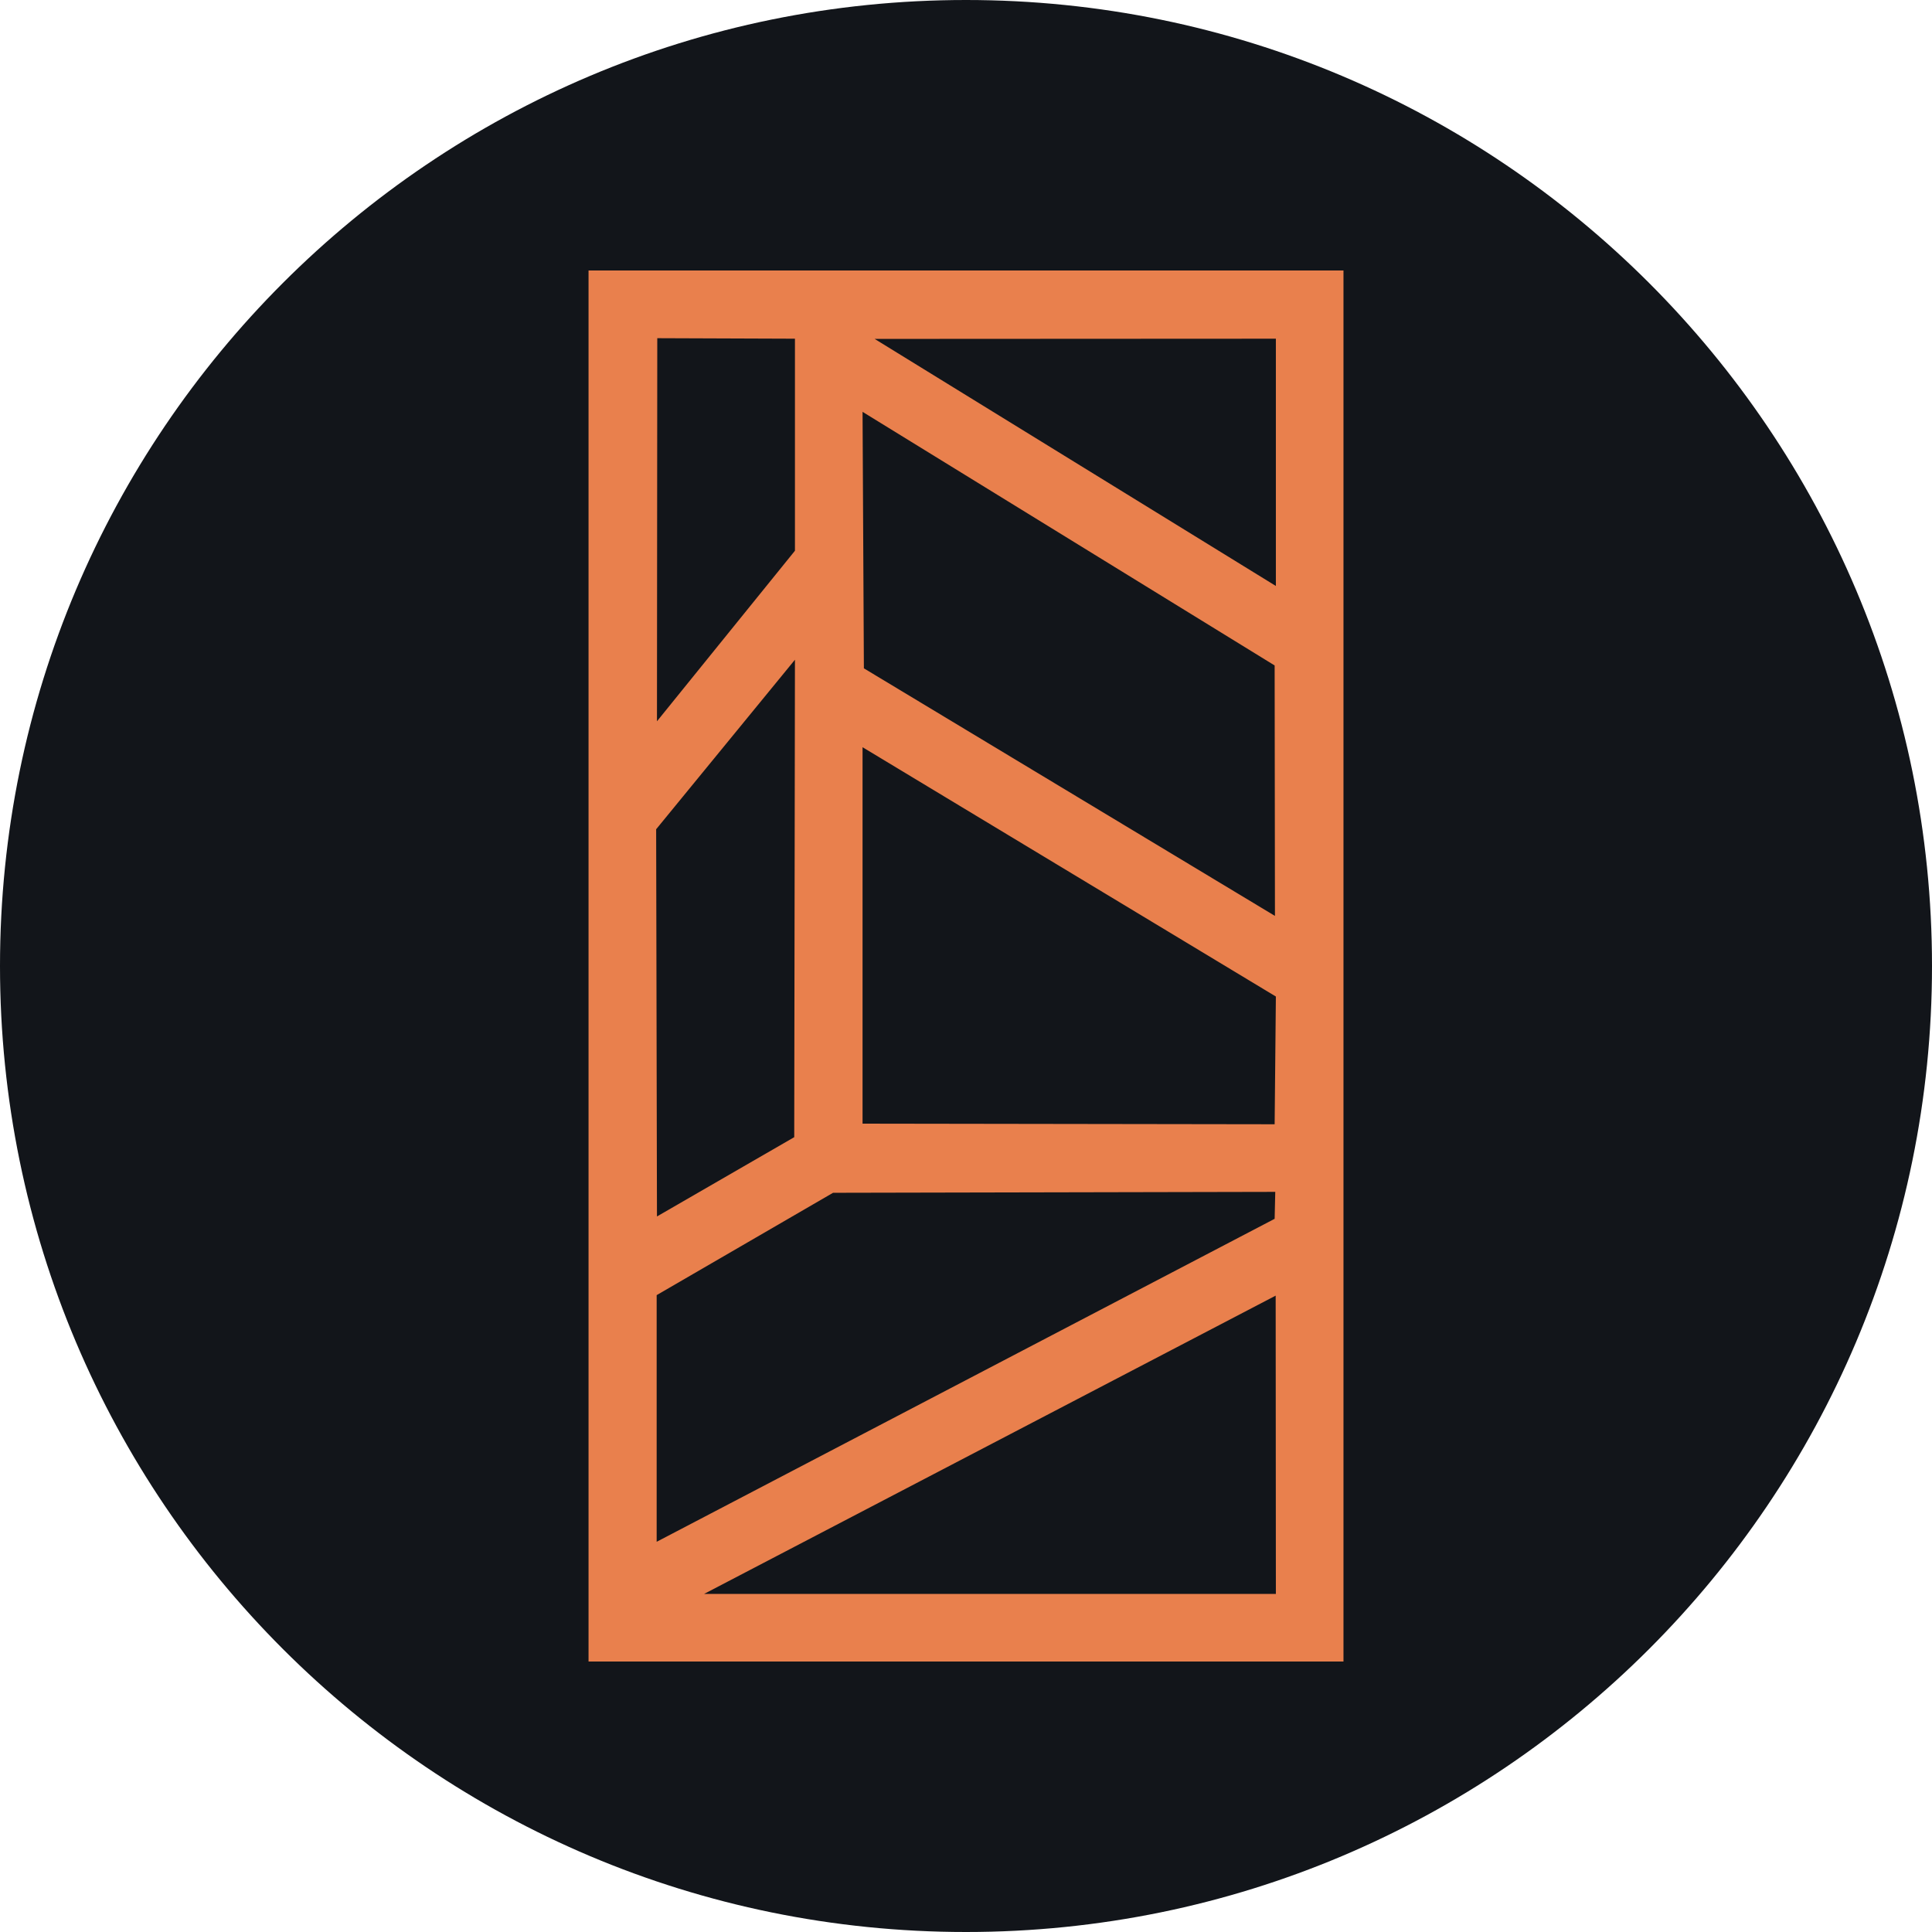
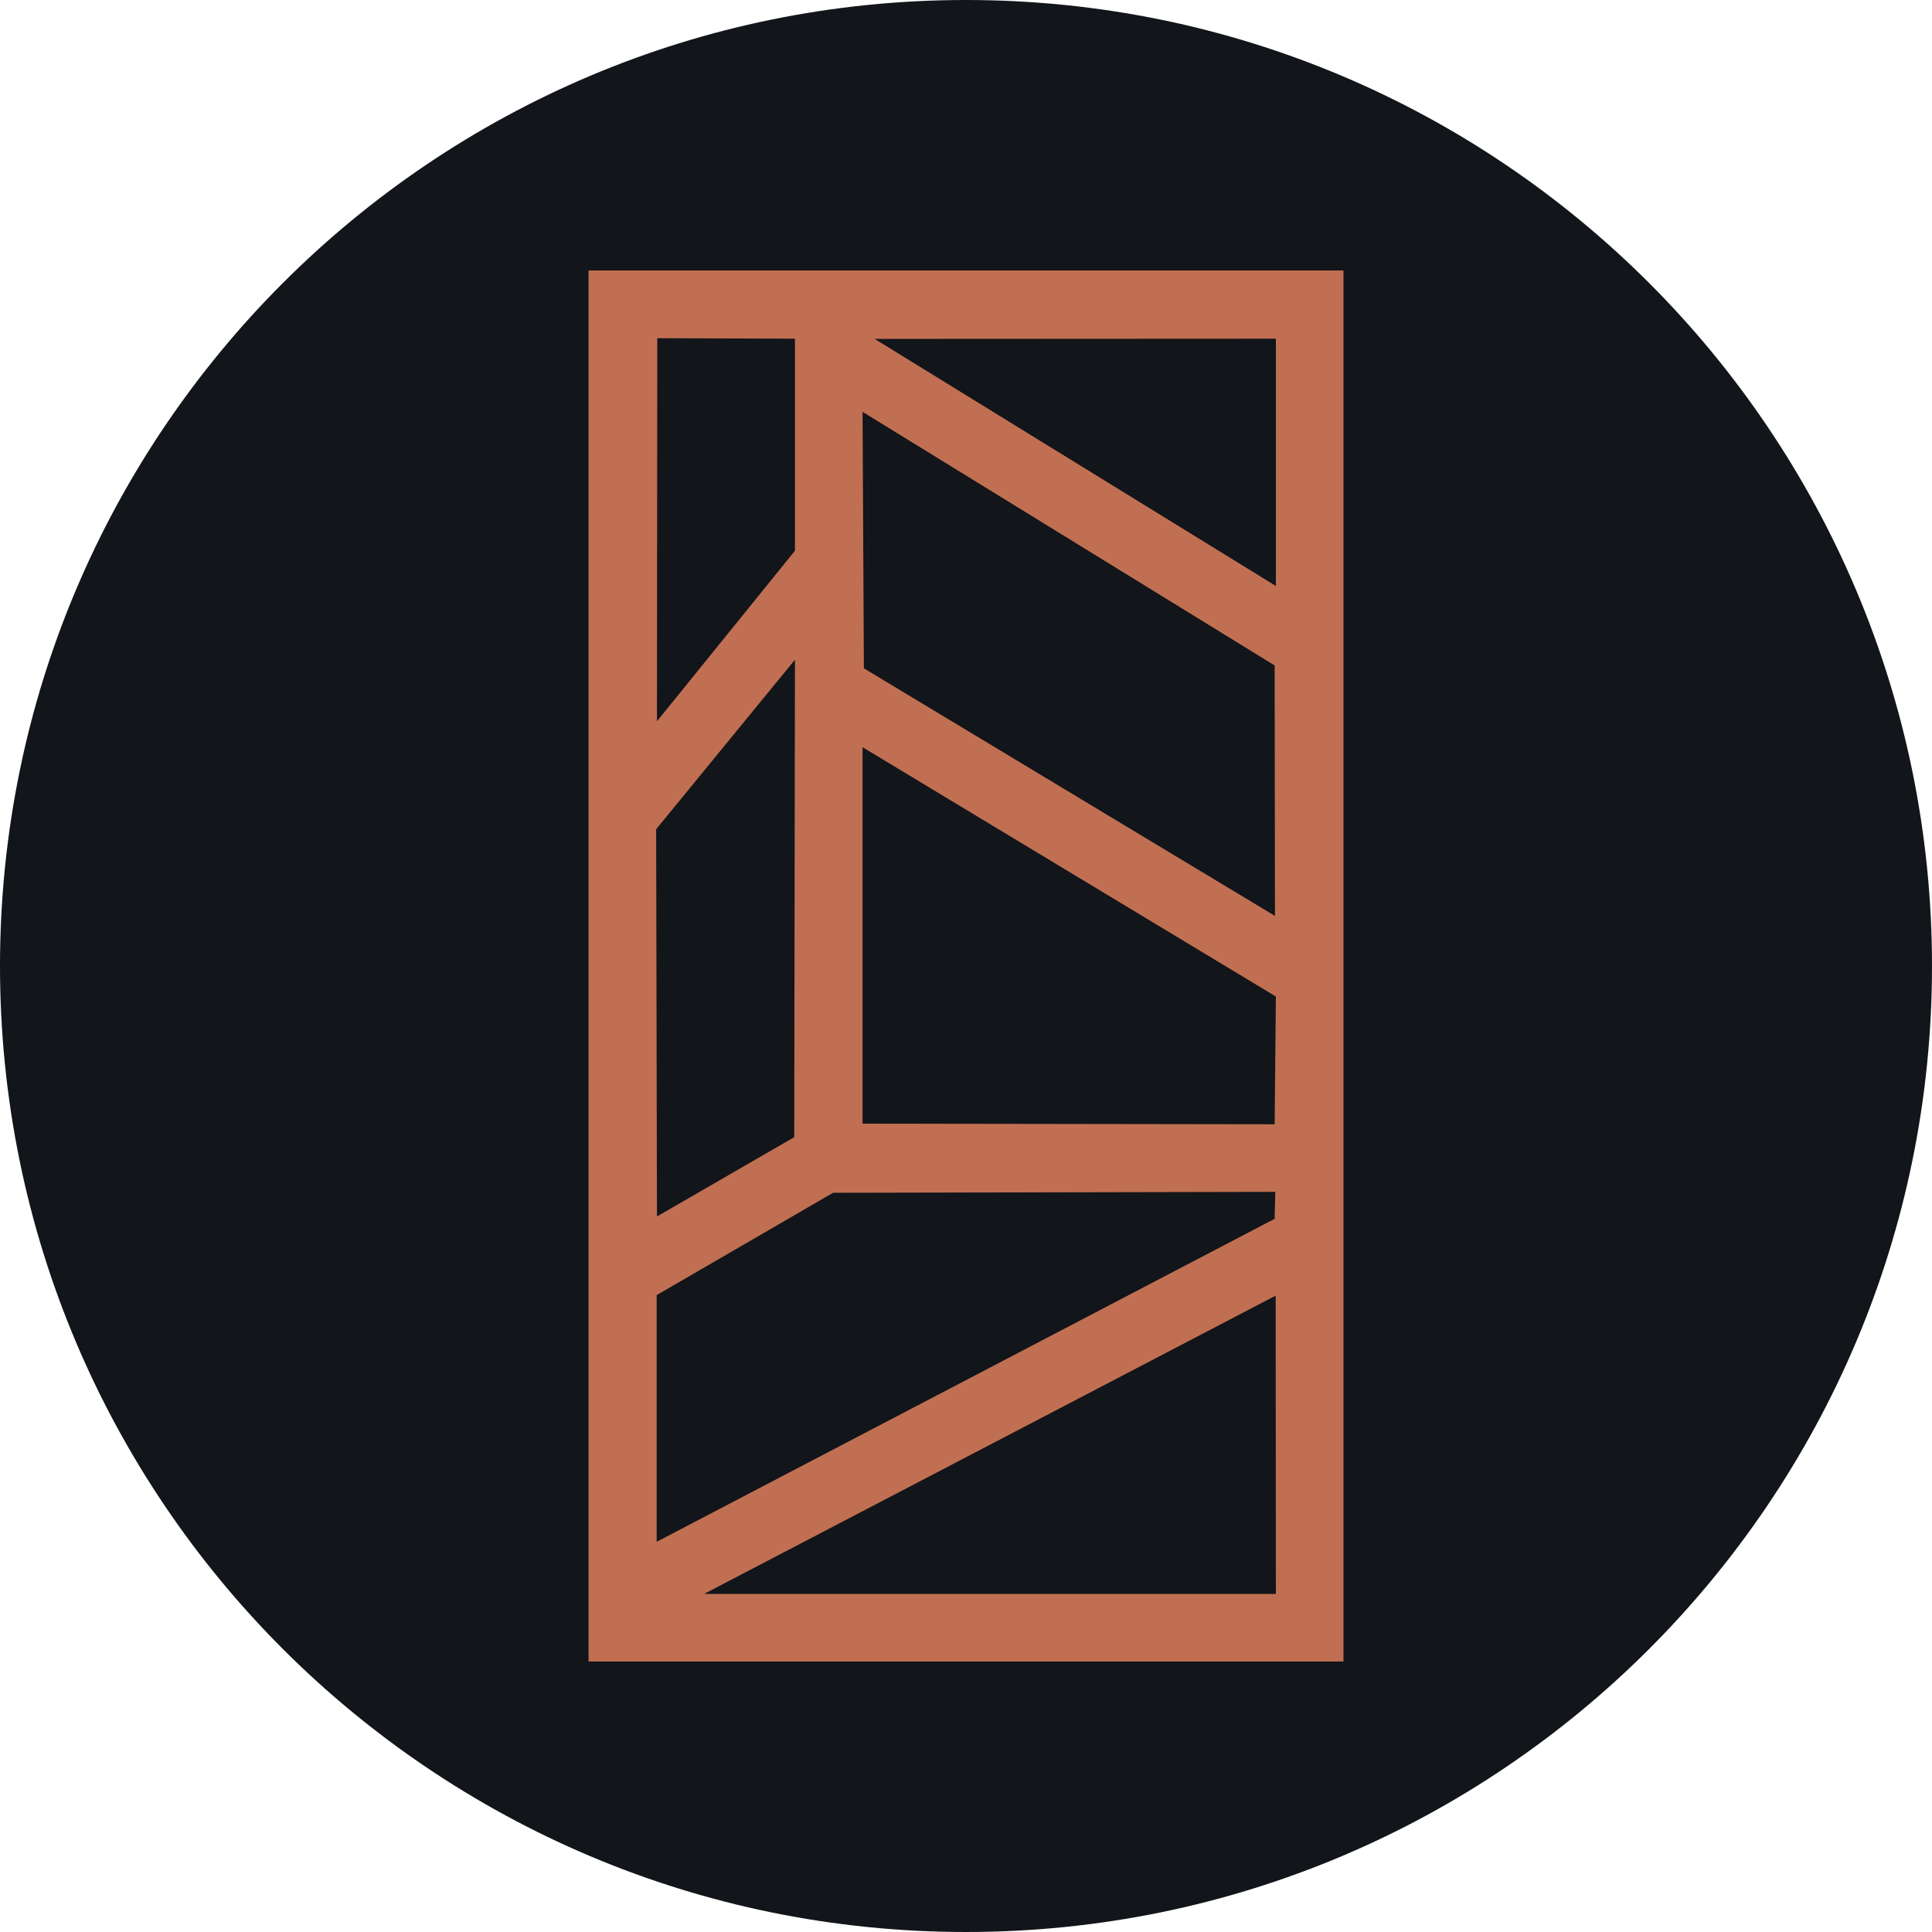
<svg xmlns="http://www.w3.org/2000/svg" viewBox="0 0 512 512">
  <circle cx="256" cy="256" r="256" fill="#12151a" />
  <g transform="translate(155.97 71.68) scale(0.27146)">
-     <path fill="#e9804d" fill-rule="evenodd" d="M0 0L737 0L737 1358L0 1358ZM67.1 66.1L66.8 440.1L201.5 273.6L201.5 66.6ZM671.0 308.0L671.0 66.6L279.3 66.8ZM670.1 630.1L669.8 385.6L267.5 138.0L268.8 388.4ZM66.8 923.5L200.8 846.1L201.5 380.0L66.0 545.5ZM267.5 832.9L669.8 833.5L671.0 708.8L267.5 465.4ZM670.4 899.5L238.7 900.4L66.5 1000.3L66.5 1241.1L669.8 925.8ZM670.8 1000.8L112.8 1292.0L671.0 1292.0Z" />
+     <path fill="#c16f52" fill-rule="evenodd" d="M0 0L737 0L737 1358L0 1358ZM67.1 66.1L66.8 440.1L201.5 273.6L201.5 66.6ZM671.0 308.0L671.0 66.6L279.3 66.8ZM670.1 630.1L669.8 385.6L267.5 138.0L268.8 388.4ZM66.8 923.5L200.8 846.1L201.5 380.0L66.0 545.5ZM267.5 832.9L669.8 833.5L671.0 708.8L267.5 465.4ZM670.4 899.5L238.7 900.4L66.5 1000.3L66.5 1241.1L669.8 925.8ZM670.8 1000.8L112.8 1292.0L671.0 1292.0Z" />
  </g>
</svg>
